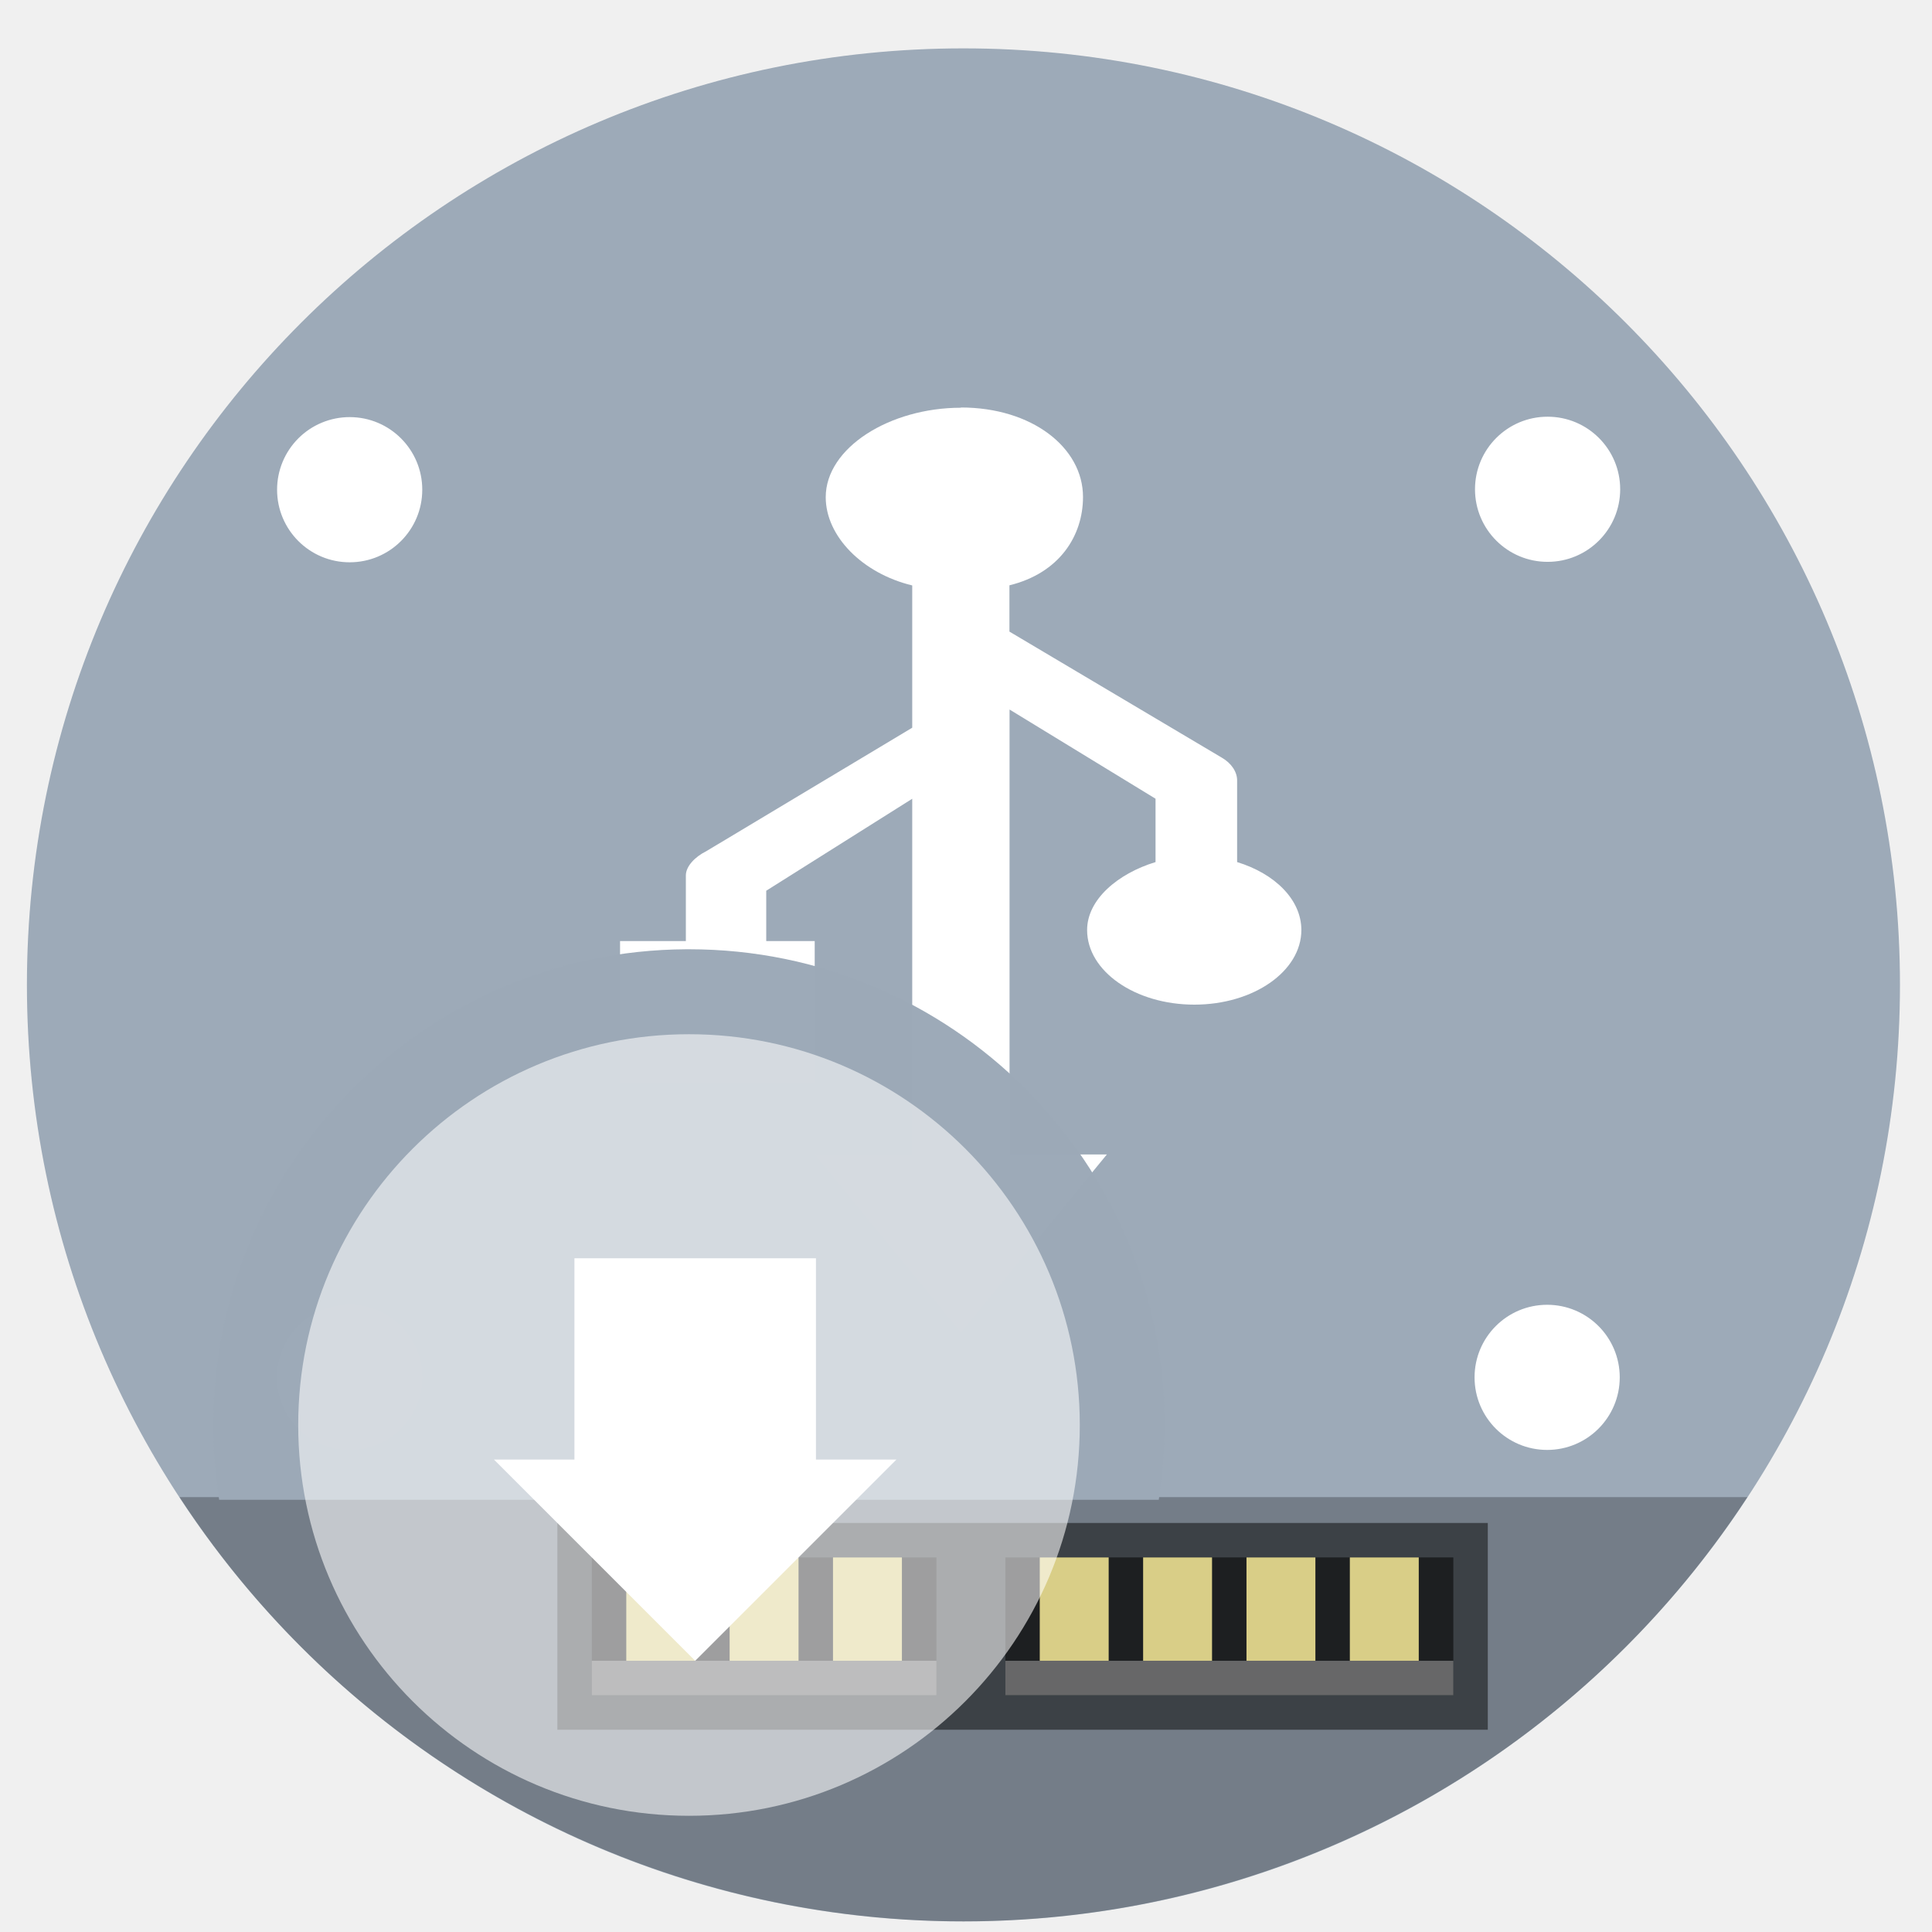
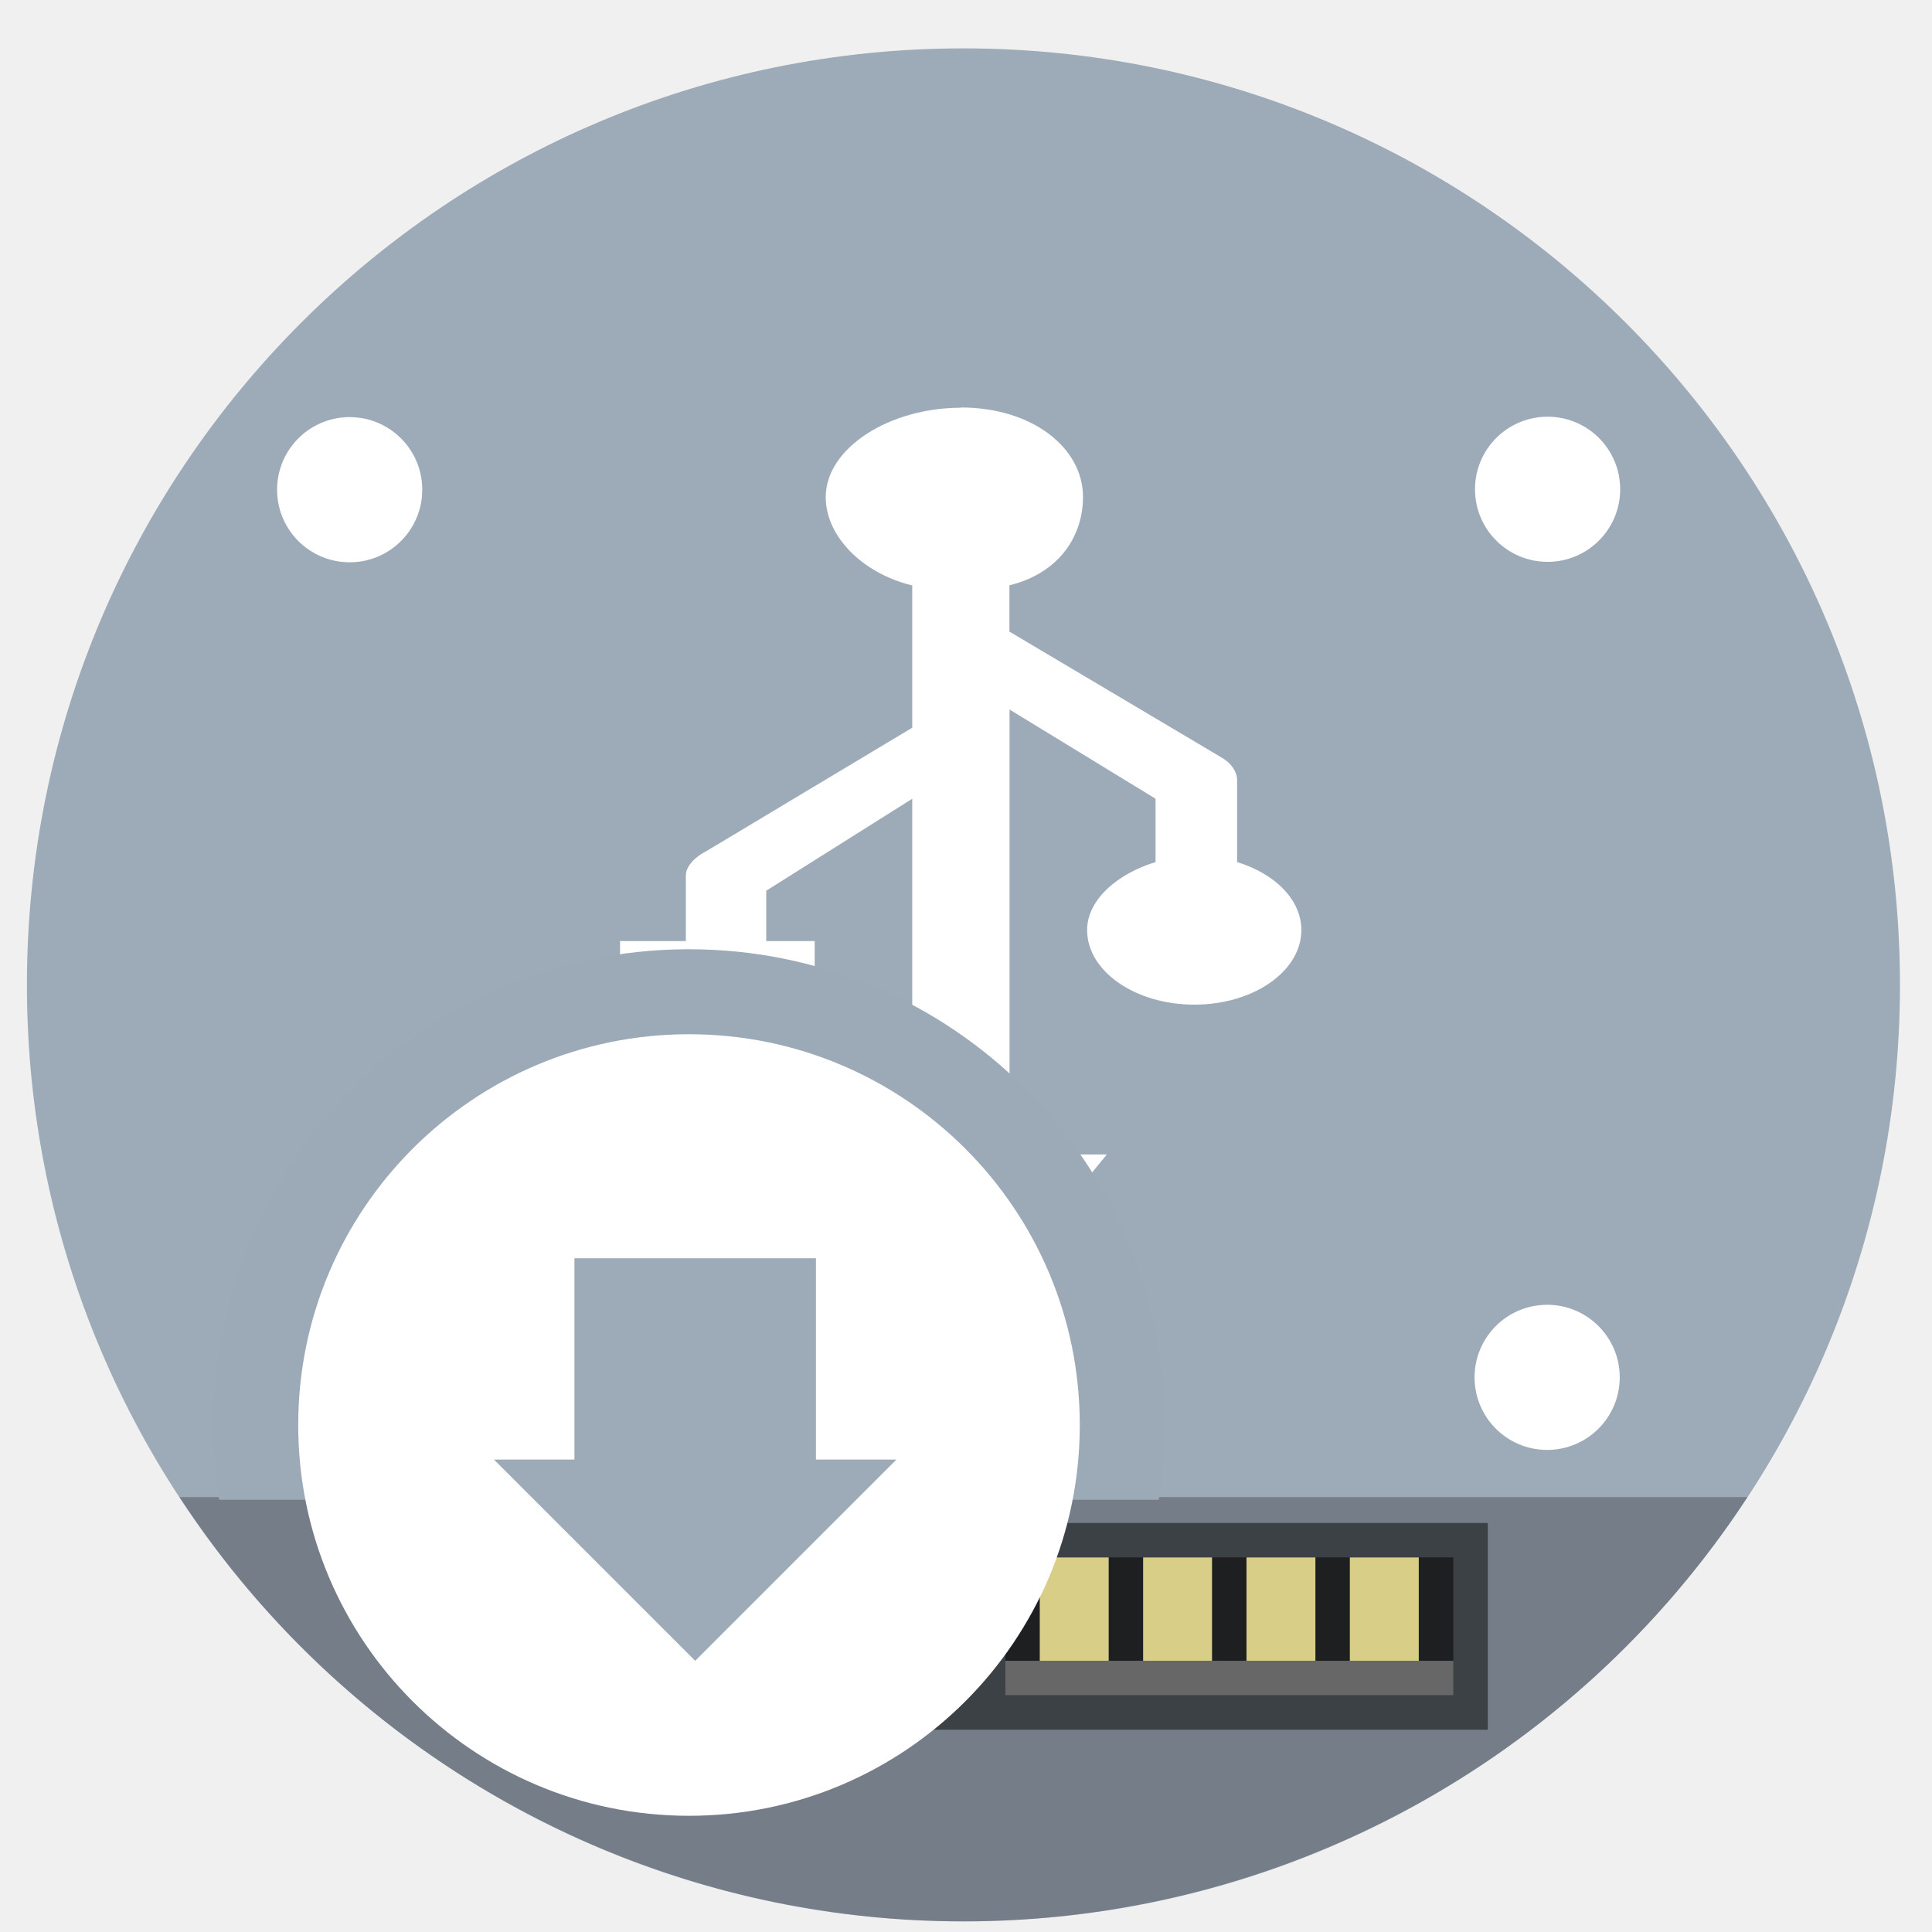
<svg xmlns="http://www.w3.org/2000/svg" height="48" width="48" version="1.1" id="svg6">
  <defs id="defs10" />
-   <circle cx="23.941" cy="31.535" fill="#5e81ac" opacity=".99" r="13.233" transform="matrix(1.758306 0 0 1.758306 -18.15909 -30.97875)" id="circle2" style="fill:#9ca9b7;fill-opacity:1" />
+   <path id="circle2" style="opacity:0.99;fill:#9ca9b7" transform="matrix(1.758306 0 0 1.758306 -18.15909 -30.97875)" d="M 37.174,31.535 A 13.233,13.233 0 0 1 23.941,44.768 13.233,13.233 0 0 1 10.708,31.535 13.233,13.233 0 0 1 23.941,18.302 13.233,13.233 0 0 1 37.174,31.535 Z" />
  <path style="fill:#ffffff;fill-opacity:1;fill-rule:nonzero;stroke:none;stroke-width:2.272;stroke-linecap:square;stroke-linejoin:miter;stroke-miterlimit:4;stroke-dasharray:none;stroke-dashoffset:0;stroke-opacity:0.993" d="m 38.45,10.353 a 1.803,1.803 0 0 0 -1.804,1.803 1.803,1.803 0 0 0 1.804,1.803 1.803,1.803 0 0 0 1.803,-1.803 1.803,1.803 0 0 0 -1.803,-1.803 z m -29.762,0.01 a 1.803,1.803 0 0 0 -1.804,1.804 1.803,1.803 0 0 0 1.804,1.803 1.803,1.803 0 0 0 1.803,-1.803 1.803,1.803 0 0 0 -1.803,-1.804 z m 0,22.054 A 1.803,1.803 0 0 0 6.884,34.221 1.803,1.803 0 0 0 8.689,36.023 1.803,1.803 0 0 0 10.491,34.221 1.803,1.803 0 0 0 8.689,32.418 Z m 29.75,0 a 1.803,1.803 0 0 0 -1.803,1.803 1.803,1.803 0 0 0 1.803,1.803 1.803,1.803 0 0 0 1.804,-1.803 1.803,1.803 0 0 0 -1.804,-1.803 z" id="path884" />
  <path id="rect936" style="fill:#000000;fill-opacity:0.265;stroke-width:0.8;stroke-linecap:square" d="M 4.459 37.195 A 23.268 23.268 0 0 0 23.936 47.736 A 23.268 23.268 0 0 0 43.414 37.195 L 4.459 37.195 z " />
  <g id="g946" transform="translate(-4.153361,-1.605236)">
    <rect style="fill:#000000;fill-opacity:0.483;fill-rule:nonzero;stroke:none;stroke-width:1.618;stroke-linecap:square;stroke-linejoin:miter;stroke-miterlimit:4;stroke-dasharray:none;stroke-dashoffset:0;stroke-opacity:0.993" id="rect969" width="23.116" height="5.137" x="18.001" y="39.443" />
    <rect style="fill:#000000;fill-opacity:0.522;fill-rule:nonzero;stroke:none;stroke-width:1.618;stroke-linecap:square;stroke-linejoin:miter;stroke-miterlimit:4;stroke-dasharray:none;stroke-dashoffset:0;stroke-opacity:0.993" id="rect893" width="8.562" height="3.425" x="18.857" y="40.299" ry="0" />
    <rect ry="0" y="40.299" x="29.131" height="3.425" width="11.13" id="rect895" style="fill:#000000;fill-opacity:0.521;fill-rule:nonzero;stroke:none;stroke-width:1.845;stroke-linecap:square;stroke-linejoin:miter;stroke-miterlimit:4;stroke-dasharray:none;stroke-dashoffset:0;stroke-opacity:0.993" />
    <path style="fill:#d9ce87;fill-opacity:1;fill-rule:nonzero;stroke:none;stroke-width:1.618;stroke-linecap:square;stroke-linejoin:miter;stroke-miterlimit:4;stroke-dasharray:none;stroke-dashoffset:0;stroke-opacity:0.993" d="m 19.713,40.299 v 2.568 h 1.712 v -2.568 z m 2.568,0 v 2.568 h 1.712 v -2.568 z m 2.568,0 v 2.568 h 1.712 v -2.568 z m 5.137,0 v 2.568 h 1.712 v -2.568 z m 2.568,0 v 2.568 h 1.712 v -2.568 z m 2.568,0 v 2.568 h 1.712 v -2.568 z m 2.568,0 v 2.568 h 1.712 v -2.568 z" id="rect897" />
    <path style="fill:#9e9e9e;fill-opacity:0.569;fill-rule:nonzero;stroke:none;stroke-width:1.618;stroke-linecap:square;stroke-linejoin:miter;stroke-miterlimit:4;stroke-dasharray:none;stroke-dashoffset:0;stroke-opacity:0.993" d="m 18.857,42.867 v 0.856 h 8.562 v -0.856 z m 10.274,0 v 0.856 h 11.13 v -0.856 z" id="rect926" />
  </g>
  <path d="m 23.873,10.13 c -1.766,0 -3.358,0.994 -3.358,2.223 0,0.967 0.907,1.892 2.149,2.192 v 3.535 L 17.545,21.149 c -0.27,0.134 -0.505,0.369 -0.505,0.601 v 1.63 h -1.635 v 3.535 h 4.836 v -3.535 h -1.204 v -1.25 l 3.627,-2.285 v 8.837 h -2.418 l 3.627,4.419 3.627,-4.419 H 25.082 V 17.628 l 3.627,2.216 v 1.574 c -0.939,0.286 -1.7,0.932 -1.7,1.688 0,1.025 1.195,1.854 2.664,1.854 1.469,0 2.659,-0.829 2.659,-1.854 0,-0.756 -0.661,-1.402 -1.596,-1.688 v -2.019 c 0.005,-0.217 -0.141,-0.438 -0.382,-0.576 l -5.275,-3.131 v -1.15 c 1.242,-0.304 1.828,-1.229 1.828,-2.195 0,-1.229 -1.271,-2.223 -3.032,-2.223 m -0.01,0.004" fill="#ffffff" id="path18" style="stroke-width:1.209" />
-   <path id="path1654" style="fill:#9ca9b7;fill-opacity:0.992;stroke-width:1.255" d="M 17.053 23.584 A 11.82 11.82 0 0 0 5.297 35.404 A 11.82 11.82 0 0 0 5.445 37.262 L 28.789 37.262 A 11.82 11.82 0 0 0 28.938 35.404 A 11.82 11.82 0 0 0 17.117 23.584 A 11.82 11.82 0 0 0 17.053 23.584 z " />
-   <circle style="fill:#ffffff;fill-opacity:0.568;stroke-width:1.031" id="circle1656" cx="17.118" cy="35.404" r="9.709" />
-   <path id="rect921" style="fill:#ffffff;fill-opacity:1;stroke-width:4;stroke-linecap:square;stroke-linejoin:round" d="m 14.272,31.262 v 5 h -2 l 5,5 5,-5 h -2 v -5 z" />
+   <path id="path1654" style="fill:#9ca9b7;fill-opacity:1;stroke-width:1.255" d="M 17.053 23.584 A 11.82 11.82 0 0 0 5.297 35.404 A 11.82 11.82 0 0 0 5.445 37.262 L 28.789 37.262 A 11.82 11.82 0 0 0 28.938 35.404 A 11.82 11.82 0 0 0 17.117 23.584 A 11.82 11.82 0 0 0 17.053 23.584 z " />
+   <circle style="fill:#ffffff;fill-opacity:1;stroke-width:1.031" id="circle1656" cx="17.118" cy="35.404" r="9.709" />
+   <path id="rect921" style="fill:#9ca9b7;fill-opacity:0.992;stroke-width:4;stroke-linecap:square;stroke-linejoin:round" d="m 14.272,31.262 v 5 h -2 l 5,5 5,-5 h -2 v -5 z" />
</svg>
